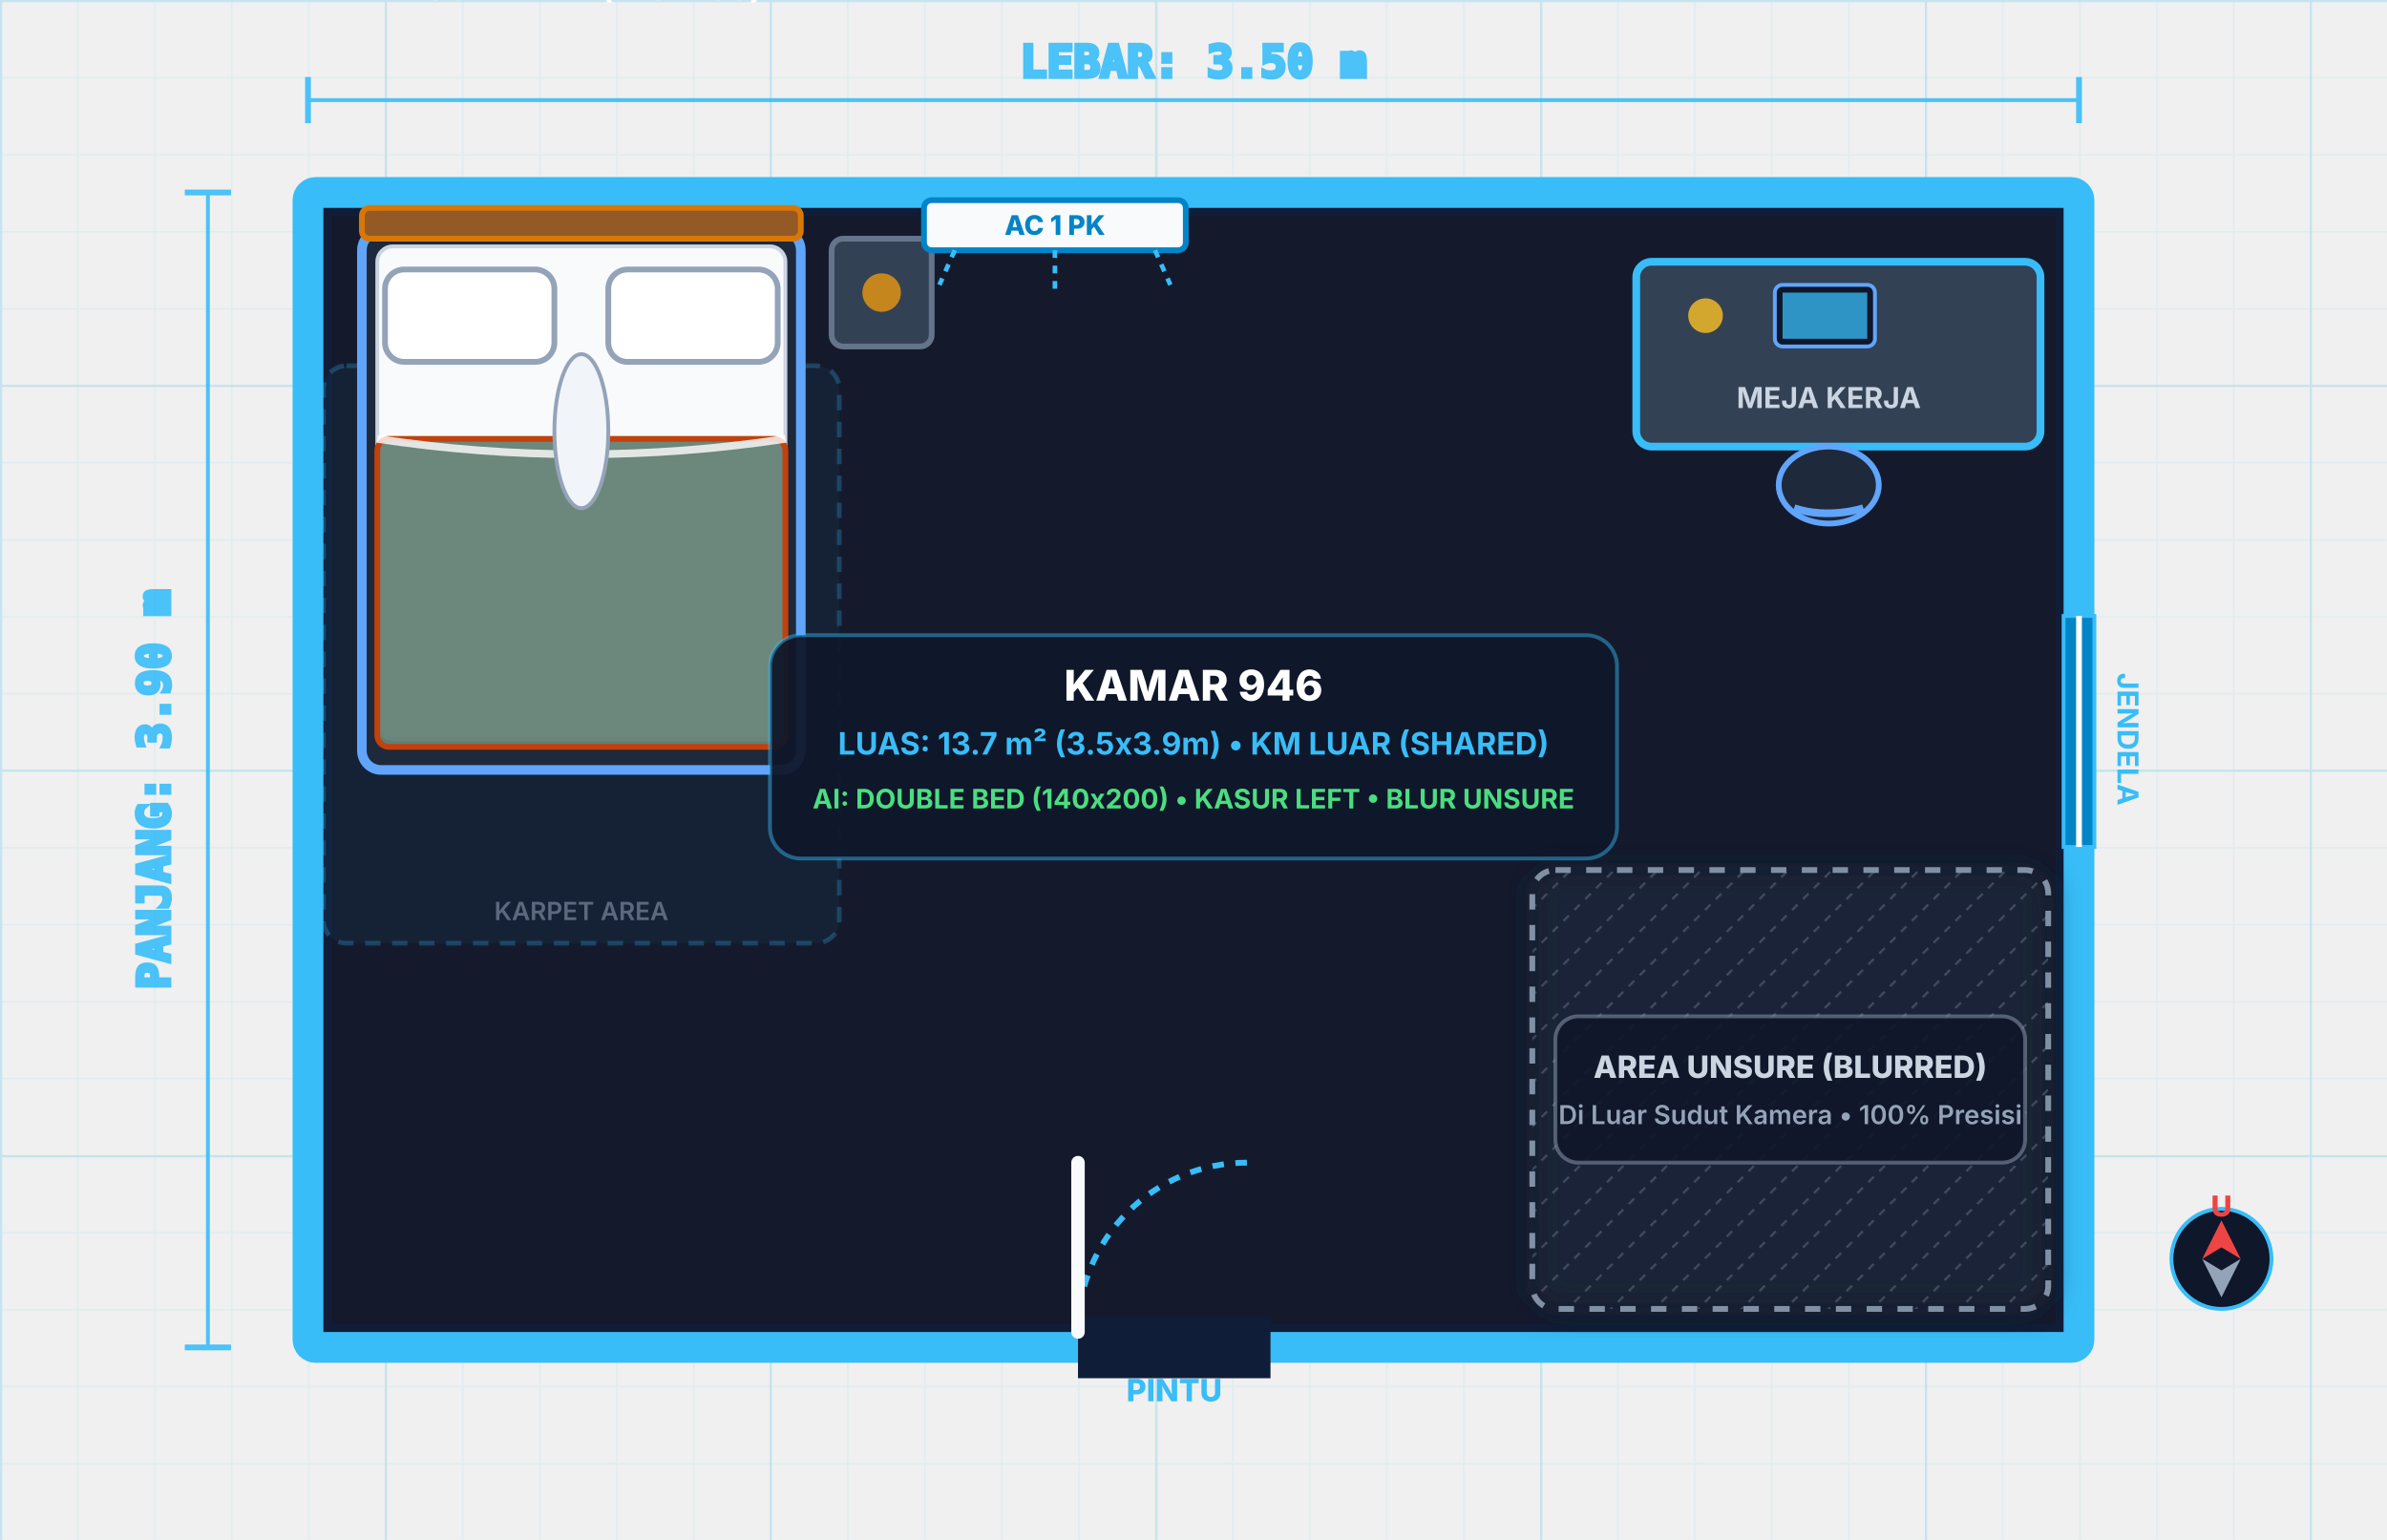
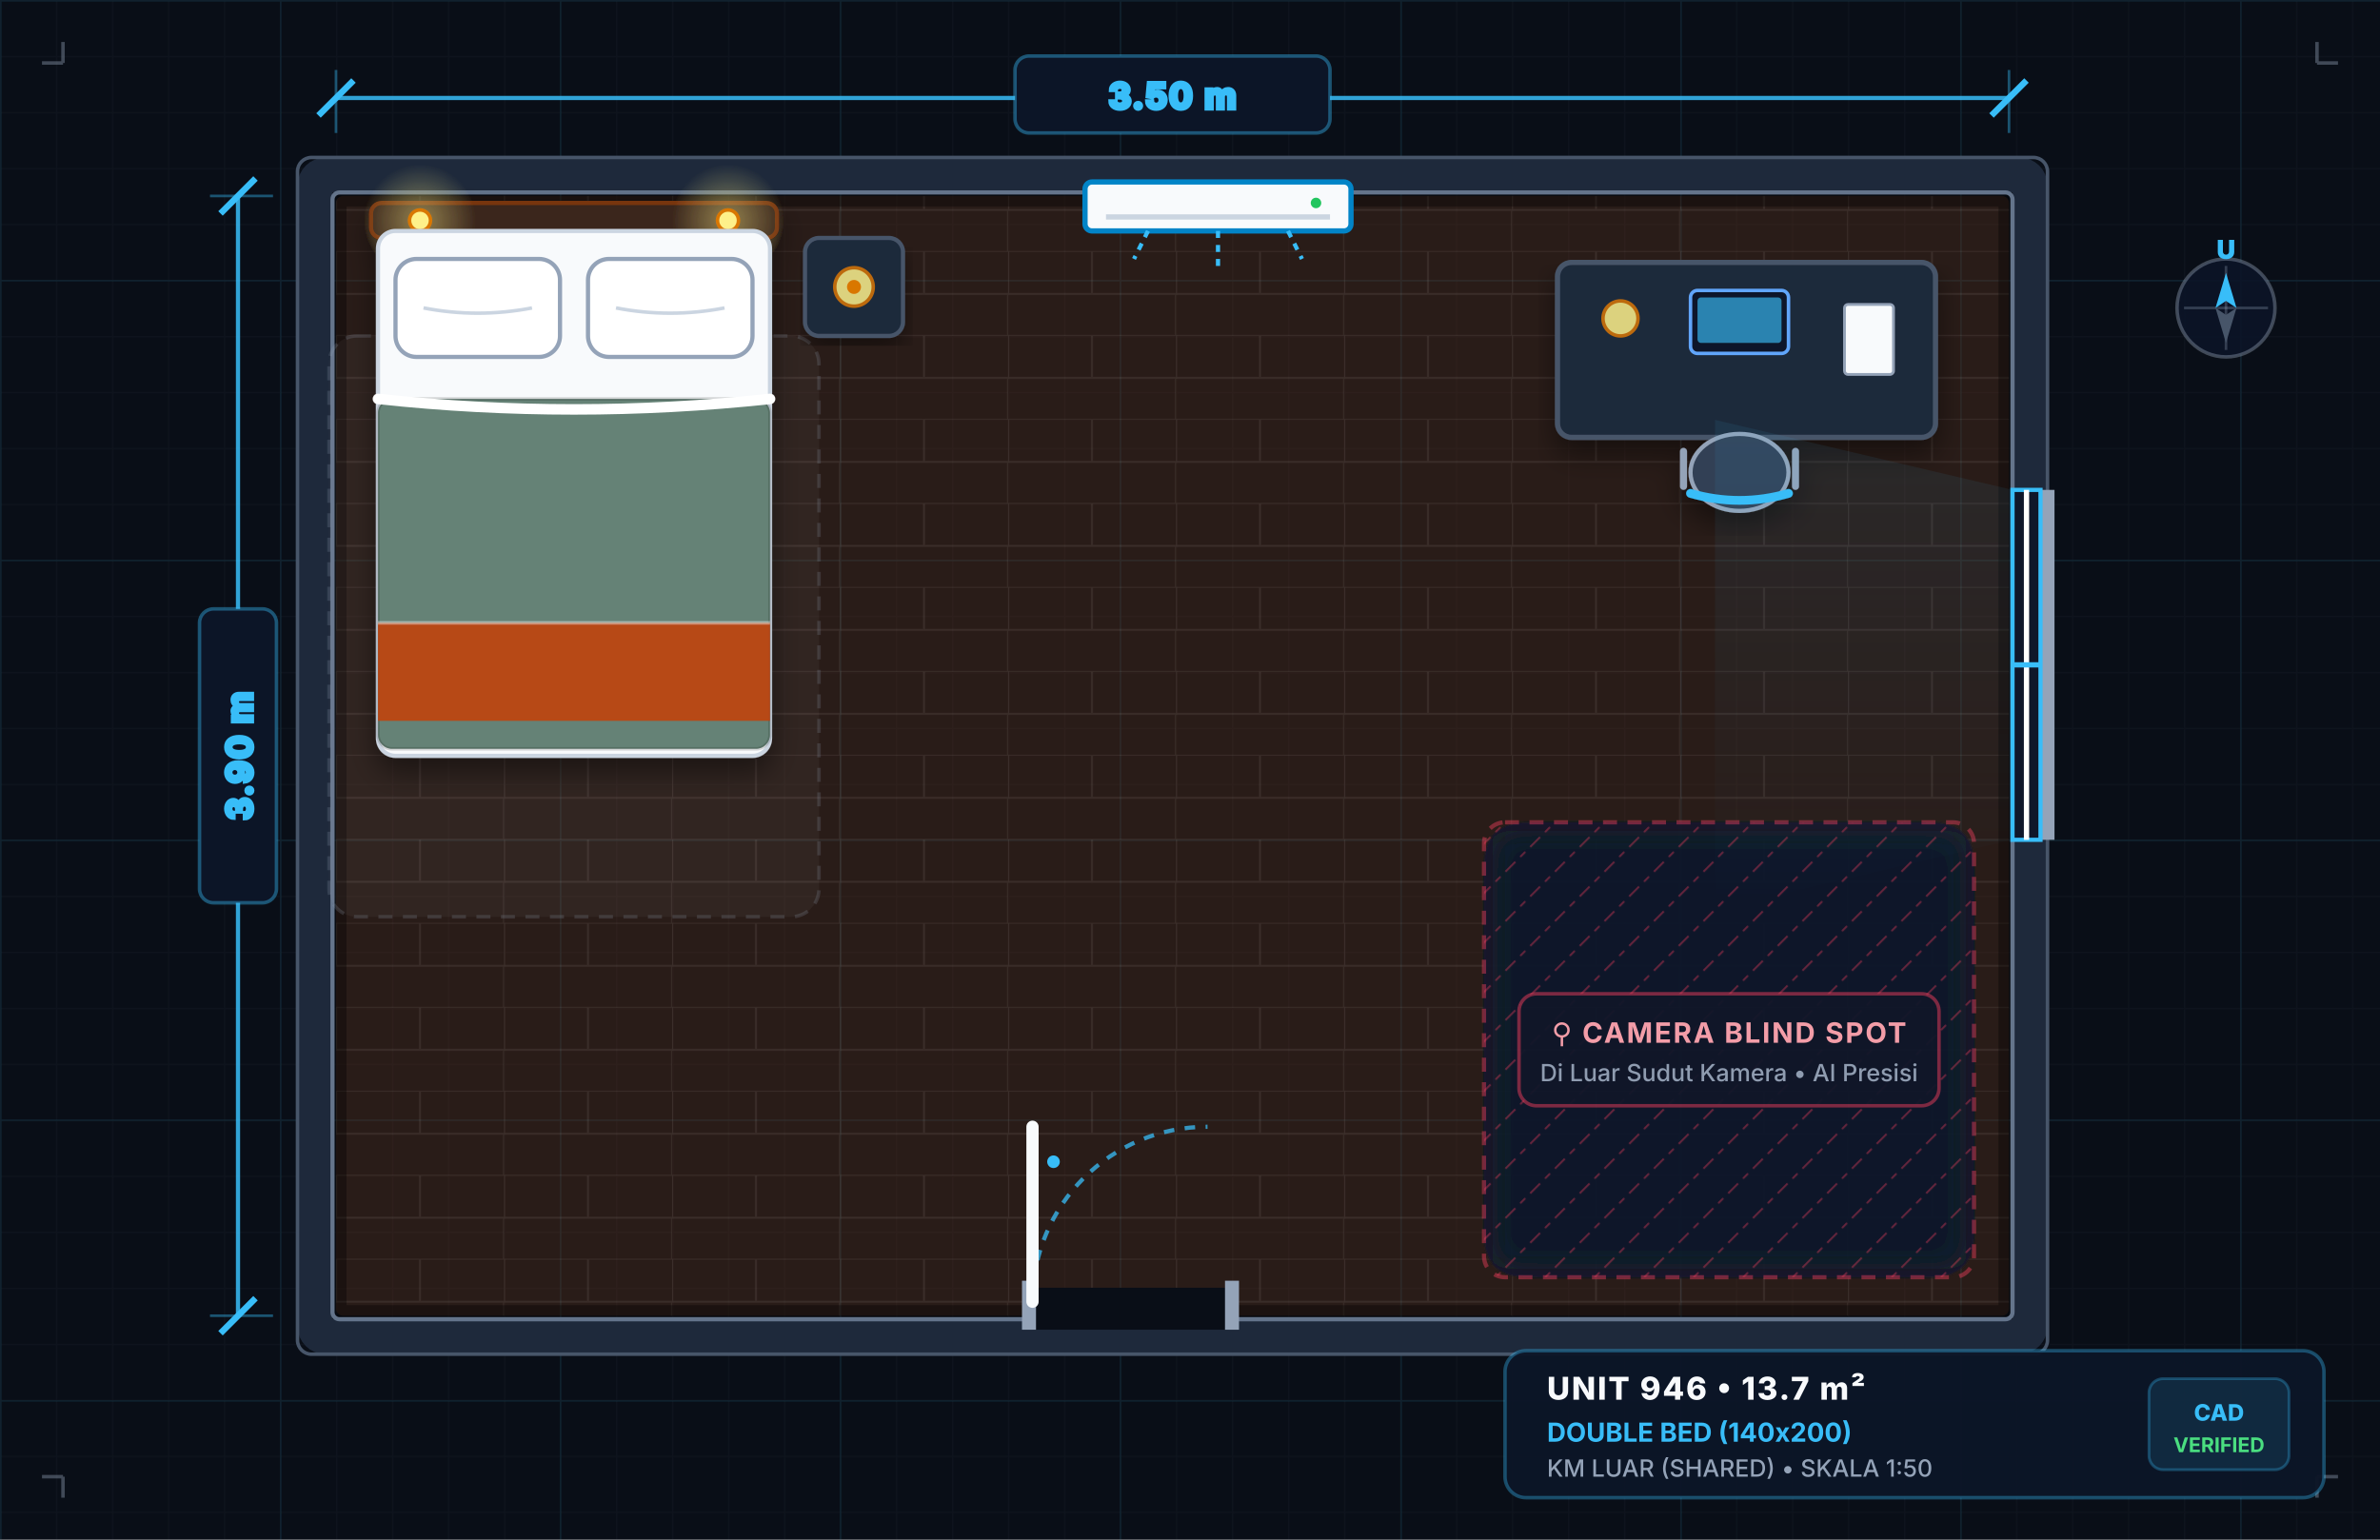
- <svg xmlns="http://www.w3.org/2000/svg" viewBox="0 0 620 400" width="100%" height="100%" style="background:#0b1329; border-radius:12px; font-family:'Inter',system-ui,sans-serif;">
+ <svg xmlns="http://www.w3.org/2000/svg" viewBox="0 0 680 440" width="100%" height="100%" style="background:#090e17; border-radius:14px; font-family:'Inter',system-ui,-apple-system,sans-serif;">
  <defs>
-     <pattern id="grid_s_446" width="20" height="20" patternUnits="userSpaceOnUse">
-       <path d="M 20 0 L 0 0 0 20" fill="none" stroke="rgba(56, 189, 248, 0.08)" stroke-width="0.8" />
+     <pattern id="grid_cad_446" width="16" height="16" patternUnits="userSpaceOnUse">
+       <path d="M 16 0 L 0 0 0 16" fill="none" stroke="rgba(148, 163, 184, 0.04)" stroke-width="0.75" />
    </pattern>
-     <pattern id="grid_m_446" width="100" height="100" patternUnits="userSpaceOnUse">
-       <path d="M 100 0 L 0 0 0 100" fill="none" stroke="rgba(56, 189, 248, 0.18)" stroke-width="1.2" />
+     <pattern id="grid_major_446" width="80" height="80" patternUnits="userSpaceOnUse">
+       <path d="M 80 0 L 0 0 0 80" fill="none" stroke="rgba(56, 189, 248, 0.08)" stroke-width="1" />
    </pattern>
-     <pattern id="tile_446" width="12" height="12" patternUnits="userSpaceOnUse">
-       <rect width="12" height="12" fill="rgba(14, 165, 233, 0.12)" />
-       <path d="M 12 0 L 0 0 0 12" fill="none" stroke="rgba(56, 189, 248, 0.28)" stroke-width="0.7" />
+     <pattern id="parquet_446" width="48" height="24" patternUnits="userSpaceOnUse">
+       <rect width="48" height="24" fill="#6e3b1c" fill-opacity="0.32" />
+       <path d="M 0 12 L 48 12 M 24 0 L 24 12 M 0 24 L 48 24 M 48 12 L 48 24 M 0 0 L 0 12" fill="none" stroke="rgba(255, 255, 255, 0.07)" stroke-width="0.6" />
    </pattern>
-     <filter id="unsure_blur_446" x="-20%" y="-20%" width="140%" height="140%">
-       <feGaussianBlur stdDeviation="3.8" />
+     <pattern id="bm_tile_446" width="14" height="14" patternUnits="userSpaceOnUse">
+       <rect width="14" height="14" fill="#0f2338" />
+       <path d="M 14 0 L 0 0 0 14" fill="none" stroke="rgba(56, 189, 248, 0.22)" stroke-width="0.6" />
+     </pattern>
+     <filter id="frost_blur_446" x="-10%" y="-10%" width="120%" height="120%">
+       <feGaussianBlur stdDeviation="5" result="blur" />
+       <feColorMatrix type="matrix" values="1 0 0 0 0  0 1 0 0 0  0 0 1 0 0  0 0 0 18 -7" />
    </filter>
-     <pattern id="unsure_hatch_446" width="8" height="8" patternTransform="rotate(45 0 0)" patternUnits="userSpaceOnUse">
-       <line x1="0" y1="0" x2="0" y2="8" stroke="rgba(148, 163, 184, 0.35)" stroke-width="1.2" stroke-dasharray="2 2" />
+     <pattern id="blind_hatch_446" width="10" height="10" patternTransform="rotate(45 0 0)" patternUnits="userSpaceOnUse">
+       <line x1="0" y1="0" x2="0" y2="10" stroke="rgba(244, 63, 94, 0.35)" stroke-width="1.2" stroke-dasharray="2 2" />
    </pattern>
+     <linearGradient id="win_light_446" x1="0%" y1="0%" x2="0%" y2="100%">
+       <stop offset="0%" stop-color="#38bdf8" stop-opacity="0.18" />
+       <stop offset="100%" stop-color="#38bdf8" stop-opacity="0.0" />
+     </linearGradient>
+     <radialGradient id="lamp_glow_446">
+       <stop offset="0%" stop-color="#fef08a" stop-opacity="0.45" />
+       <stop offset="100%" stop-color="#fef08a" stop-opacity="0" />
+     </radialGradient>
+     <filter id="drop_shadow_446" x="-5%" y="-5%" width="115%" height="115%">
+       <feDropShadow dx="0" dy="4" stdDeviation="4" flood-color="#000000" flood-opacity="0.45" />
+     </filter>
  </defs>
-   <rect width="620" height="400" fill="url(#grid_s_446)" />
-   <rect width="620" height="400" fill="url(#grid_m_446)" />
-   <g stroke="#38bdf8" stroke-width="1" opacity="0.9">
-     <line x1="80" y1="26" x2="540" y2="26" />
-     <line x1="80" y1="20" x2="80" y2="32" stroke-width="1.5" />
-     <line x1="540" y1="20" x2="540" y2="32" stroke-width="1.5" />
-     <text x="310" y="20" fill="#38bdf8" font-size="11.5" font-weight="700" text-anchor="middle" font-family="monospace">
-       LEBAR: 3.50 m
+   <rect width="680" height="440" fill="#090e17" />
+   <rect width="680" height="440" fill="url(#grid_cad_446)" />
+   <rect width="680" height="440" fill="url(#grid_major_446)" />
+   <g stroke="rgba(148, 163, 184, 0.4)" stroke-width="1">
+     <path d="M 12 18 L 18 18 M 18 12 L 18 18" />
+     <path d="M 668 18 L 662 18 M 662 12 L 662 18" />
+     <path d="M 12 422 L 18 422 M 18 428 L 18 422" />
+     <path d="M 668 422 L 662 422 M 662 428 L 662 422" />
+   </g>
+   <g stroke="#38bdf8" stroke-width="1.2">
+     <line x1="96" y1="28" x2="574" y2="28" opacity="0.85" />
+     <line x1="91" y1="33" x2="101" y2="23" stroke-width="1.8" />
+     <line x1="569" y1="33" x2="579" y2="23" stroke-width="1.8" />
+     <line x1="96" y1="38" x2="96" y2="20" opacity="0.4" stroke-width="0.75" />
+     <line x1="574" y1="38" x2="574" y2="20" opacity="0.4" stroke-width="0.75" />
+     <rect x="290" y="16" width="90" height="22" rx="4" fill="#0c1527" stroke="rgba(56, 189, 248, 0.4)" stroke-width="1" />
+     <text x="335" y="31" fill="#38bdf8" font-size="10" font-weight="700" text-anchor="middle" letter-spacing="0.5">
+       3.50 m
    </text>
  </g>
-   <g stroke="#38bdf8" stroke-width="1" opacity="0.9">
-     <line x1="54" y1="50" x2="54" y2="350" />
-     <line x1="48" y1="50" x2="60" y2="50" stroke-width="1.5" />
-     <line x1="48" y1="350" x2="60" y2="350" stroke-width="1.5" />
-     <text x="44" y="205" fill="#38bdf8" font-size="11.5" font-weight="700" text-anchor="middle" font-family="monospace" transform="rotate(-90 44 205)">
-       PANJANG: 3.90 m
+   <g stroke="#38bdf8" stroke-width="1.2">
+     <line x1="68" y1="56" x2="68" y2="376" opacity="0.85" />
+     <line x1="63" y1="61" x2="73" y2="51" stroke-width="1.8" />
+     <line x1="63" y1="381" x2="73" y2="371" stroke-width="1.8" />
+     <line x1="78" y1="56" x2="60" y2="56" opacity="0.4" stroke-width="0.75" />
+     <line x1="78" y1="376" x2="60" y2="376" opacity="0.4" stroke-width="0.75" />
+     <g transform="translate(68, 216)">
+       <rect x="-42" y="-11" width="84" height="22" rx="4" fill="#0c1527" stroke="rgba(56, 189, 248, 0.4)" stroke-width="1" transform="rotate(-90)" />
+       <text x="0" y="4" fill="#38bdf8" font-size="10" font-weight="700" text-anchor="middle" letter-spacing="0.5" transform="rotate(-90)">
+         3.90 m
+       </text>
+     </g>
+   </g>
+   <rect x="96" y="56" width="478" height="320" rx="2" fill="url(#parquet_446)" />
+   <rect x="96" y="56" width="478" height="320" fill="none" stroke="rgba(0, 0, 0, 0.35)" stroke-width="6" />
+   <rect x="90" y="50" width="490" height="332" fill="none" stroke="#1e293b" stroke-width="10" rx="3" />
+   <rect x="85" y="45" width="500" height="342" fill="none" stroke="#475569" stroke-width="1" rx="4" />
+   <rect x="95" y="55" width="480" height="322" fill="none" stroke="#64748b" stroke-width="1.2" rx="2" />
+   <g id="unsure_zone" opacity="0.95">
+     <rect x="424" y="235" width="140" height="130" rx="6" fill="rgba(15, 23, 42, 0.85)" filter="url(#frost_blur_446)" />
+     <rect x="424" y="235" width="140" height="130" rx="6" fill="url(#blind_hatch_446)" stroke="rgba(244, 63, 94, 0.45)" stroke-width="1.2" stroke-dasharray="4 3" />
+     <rect x="434" y="284" width="120" height="32" rx="5" fill="rgba(15, 23, 42, 0.94)" stroke="rgba(244, 63, 94, 0.5)" stroke-width="1" />
+     <text x="494.0" y="298" fill="#fda4af" font-size="8" font-weight="700" text-anchor="middle" letter-spacing="0.5">
+       ⚲ CAMERA BLIND SPOT
+     </text>
+     <text x="494.0" y="309" fill="#94a3b8" font-size="6.8" font-weight="500" text-anchor="middle">
+       Di Luar Sudut Kamera • AI Presisi
    </text>
  </g>
-   <rect x="80" y="50" width="460" height="300" fill="#0f1d38" stroke="#38bdf8" stroke-width="8" rx="2" />
-   <rect x="86" y="56" width="448" height="288" fill="#6e3b1c" opacity="0.22" />
-   <rect x="86" y="56" width="448" height="288" fill="rgba(15, 23, 42, 0.75)" />
-   <g>
-     <rect x="398" y="226" width="134" height="114" rx="6" fill="rgba(30, 41, 59, 0.75)" filter="url(#unsure_blur_446)" />
-     <rect x="398" y="226" width="134" height="114" rx="6" fill="url(#unsure_hatch_446)" stroke="#94a3b8" stroke-width="1.5" stroke-dasharray="4 4" opacity="0.85" />
-     <rect x="404" y="264" width="122" height="38" rx="6" fill="rgba(15, 23, 42, 0.9)" stroke="rgba(148, 163, 184, 0.5)" stroke-width="1" />
-     <text x="465.0" y="280" fill="#cbd5e1" font-size="8" font-weight="800" text-anchor="middle">AREA UNSURE (BLURRED)</text>
-     <text x="465.0" y="292" fill="#94a3b8" font-size="6.8" font-weight="600" text-anchor="middle">Di Luar Sudut Kamera • 100% Presisi</text>
+   <rect x="94" y="96" width="140" height="166" rx="8" fill="rgba(255, 255, 255, 0.04)" stroke="rgba(148, 163, 184, 0.2)" stroke-width="1" stroke-dasharray="4 3" />
+   <g id="bed_unit" filter="url(#drop_shadow_446)">
+     <rect x="106" y="58" width="116" height="10" rx="3" fill="#3b271d" stroke="#78350f" stroke-width="1.2" />
+     <circle cx="120" cy="63" r="16" fill="url(#lamp_glow_446)" />
+     <circle cx="208" cy="63" r="16" fill="url(#lamp_glow_446)" />
+     <circle cx="120" cy="63" r="3" fill="#fef08a" stroke="#d97706" stroke-width="1" />
+     <circle cx="208" cy="63" r="3" fill="#fef08a" stroke="#d97706" stroke-width="1" />
+     <rect x="108" y="66" width="112" height="150" rx="5" fill="#f8fafc" stroke="#cbd5e1" stroke-width="1.2" />
+     <rect x="108" y="114" width="112" height="100" rx="4" fill="#658276" stroke="rgba(0,0,0,0.15)" stroke-width="1" />
+     <path d="M 108 114 Q 164.0 120 220 114" fill="none" stroke="#ffffff" stroke-width="3" stroke-linecap="round" />
+     <rect x="108" y="178" width="112" height="28" fill="#c2410c" opacity="0.88" />
+     <line x1="108" y1="178" x2="220" y2="178" stroke="rgba(255,255,255,0.4)" stroke-width="1" />
+     <rect x="113" y="74" width="47" height="28" rx="6" fill="#ffffff" stroke="#94a3b8" stroke-width="1.2" />
+     <path d="M 121 88 Q 136.5 91 152 88" fill="none" stroke="#cbd5e1" stroke-width="1" />
+     <rect x="168" y="74" width="47" height="28" rx="6" fill="#ffffff" stroke="#94a3b8" stroke-width="1.2" />
+     <path d="M 176 88 Q 191.5 91 207 88" fill="none" stroke="#cbd5e1" stroke-width="1" />
  </g>
-   <g>
-     <rect x="84" y="95" width="134" height="150" rx="6" fill="rgba(56, 189, 248, 0.05)" stroke="rgba(56, 189, 248, 0.25)" stroke-width="1.2" stroke-dasharray="4 3" />
-     <text x="151.0" y="239" fill="rgba(148, 163, 184, 0.55)" font-size="6.5" font-weight="600" text-anchor="middle">KARPET AREA</text>
+   <g filter="url(#drop_shadow_446)">
+     <rect x="230" y="68" width="28" height="28" rx="4" fill="#1e293b" stroke="#475569" stroke-width="1.2" />
+     <circle cx="244" cy="82" r="5.5" fill="#fef08a" stroke="#d97706" stroke-width="1" opacity="0.85" />
+     <circle cx="244" cy="82" r="2" fill="#d97706" />
  </g>
-   <g>
-     <rect x="94" y="60" width="114" height="140" rx="5" fill="#1e293b" stroke="#60a5fa" stroke-width="2.5" />
-     <rect x="94" y="54" width="114" height="8" rx="2" fill="#935a26" stroke="#d97706" stroke-width="1.5" />
-     <rect x="98" y="64" width="106" height="128" rx="4" fill="#f8fafc" stroke="#cbd5e1" stroke-width="1" />
-     <rect x="98" y="114" width="106" height="80" rx="3" fill="#658276" stroke="#c2410c" stroke-width="1.5" fill-opacity="0.95" />
-     <path d="M 98 114 Q 151.0 122 204 114" fill="none" stroke="#ffffff" stroke-width="2" opacity="0.8" />
-     <rect x="100" y="70" width="44" height="24" rx="5" fill="#ffffff" stroke="#94a3b8" stroke-width="1.5" />
-     <rect x="158" y="70" width="44" height="24" rx="5" fill="#ffffff" stroke="#94a3b8" stroke-width="1.5" />
-     <ellipse cx="151.0" cy="112" rx="7" ry="20" fill="#f1f5f9" stroke="#94a3b8" stroke-width="1" />
-     <text x="151.0" cy="160" fill="#ffffff" font-size="8" font-weight="800" text-anchor="middle">DOUBLE BED (140x200)</text>
+   <g id="desk_setup" filter="url(#drop_shadow_446)">
+     <rect x="445" y="75" width="108" height="50" rx="4" fill="#1e293b" stroke="#475569" stroke-width="1.5" />
+     <rect x="483" y="83" width="28" height="18" rx="2" fill="#0f172a" stroke="#60a5fa" stroke-width="1" />
+     <rect x="485" y="85" width="24" height="13" rx="1" fill="#38bdf8" opacity="0.65" />
+     <circle cx="463" cy="91" r="5" fill="#fef08a" stroke="#d97706" stroke-width="1" opacity="0.85" />
+     <rect x="527" y="87" width="14" height="20" rx="1" fill="#f8fafc" stroke="#94a3b8" stroke-width="0.8" />
+     <ellipse cx="497" cy="135" rx="14" ry="11" fill="#334155" stroke="#94a3b8" stroke-width="1.2" />
+     <path d="M 483 141 Q 497 145 511 141" fill="none" stroke="#38bdf8" stroke-width="2.5" stroke-linecap="round" />
+     <line x1="481" y1="129" x2="481" y2="139" stroke="#94a3b8" stroke-width="2" stroke-linecap="round" />
+     <line x1="513" y1="129" x2="513" y2="139" stroke="#94a3b8" stroke-width="2" stroke-linecap="round" />
  </g>
-   <rect x="216" y="62" width="26" height="28" rx="3" fill="#334155" stroke="#64748b" stroke-width="1.5" />
-   <circle cx="229" cy="76" r="5" fill="#f59e0b" opacity="0.75" />
-   <g>
-     <rect x="425" y="68" width="105" height="48" rx="4" fill="#334155" stroke="#38bdf8" stroke-width="2" />
-     <rect x="461" y="74" width="26" height="16" rx="2" fill="#0f172a" stroke="#60a5fa" stroke-width="1" />
-     <rect x="463" y="76" width="22" height="12" fill="#38bdf8" opacity="0.75" />
-     <circle cx="443" cy="82" r="4.5" fill="#fbbf24" opacity="0.8" />
-     <ellipse cx="475" cy="126" rx="13" ry="10" fill="#1e293b" stroke="#60a5fa" stroke-width="1.5" />
-     <path d="M 466 132 C 475 135 484 132 484 132" stroke="#60a5fa" stroke-width="2" fill="none" />
-     <text x="475" y="106" fill="#cbd5e1" font-size="7.5" font-weight="700" text-anchor="middle">MEJA KERJA</text>
+   <g id="ac_unit">
+     <rect x="310" y="52" width="76" height="14" rx="2" fill="#f8fafc" stroke="#0284c7" stroke-width="1.5" />
+     <line x1="316" y1="62" x2="380" y2="62" stroke="#cbd5e1" stroke-width="1.5" />
+     <line x1="328" y1="66" x2="324" y2="74" stroke="#38bdf8" stroke-width="1.2" stroke-dasharray="2 2" />
+     <line x1="348" y1="66" x2="348" y2="76" stroke="#38bdf8" stroke-width="1.2" stroke-dasharray="2 2" />
+     <line x1="368" y1="66" x2="372" y2="74" stroke="#38bdf8" stroke-width="1.2" stroke-dasharray="2 2" />
+     <circle cx="376" cy="58" r="1.5" fill="#22c55e" />
  </g>
-   <g>
-     <rect x="240" y="52" width="68" height="13" rx="2" fill="#f8fafc" stroke="#0284c7" stroke-width="1.5" />
-     <path d="M 248 65 L 244 74" stroke="#38bdf8" stroke-width="1.2" stroke-dasharray="2 2" />
-     <path d="M 274 65 L 274 76" stroke="#38bdf8" stroke-width="1.2" stroke-dasharray="2 2" />
-     <path d="M 300 65 L 304 74" stroke="#38bdf8" stroke-width="1.2" stroke-dasharray="2 2" />
-     <text x="274" y="61" fill="#0284c7" font-size="7" font-weight="800" text-anchor="middle">AC 1 PK</text>
+   <g id="window_right">
+     <polygon points="575,140 490,120 490,260 575,240" fill="url(#win_light_446)" opacity="0.45" />
+     <rect x="583" y="140" width="4" height="100" fill="#94a3b8" />
+     <rect x="575" y="140" width="8" height="100" fill="#0f172a" stroke="#38bdf8" stroke-width="1.2" />
+     <line x1="579" y1="140" x2="579" y2="240" stroke="#ffffff" stroke-width="1.5" />
+     <line x1="575" y1="190" x2="583" y2="190" stroke="#38bdf8" stroke-width="1.5" />
  </g>
-   <g>
-     <rect x="536" y="160" width="8" height="60" fill="#0284c7" stroke="#38bdf8" stroke-width="1" />
-     <line x1="540" y1="160" x2="540" y2="220" stroke="#ffffff" stroke-width="1.5" />
-     <text x="550" y="192" fill="#38bdf8" font-size="7.5" font-weight="700" text-anchor="middle" transform="rotate(90 550 192)">JENDELA</text>
+   <g id="main_door">
+     <rect x="295" y="368" width="56" height="12" fill="#090e17" />
+     <rect x="292" y="366" width="4" height="14" fill="#94a3b8" />
+     <rect x="350" y="366" width="4" height="14" fill="#94a3b8" />
+     <path d="M 295 372 A 50 50 0 0 1 345 322" fill="none" stroke="#38bdf8" stroke-width="1.2" stroke-dasharray="3 3" opacity="0.75" />
+     <line x1="295" y1="372" x2="295" y2="322" stroke="#f8fafc" stroke-width="3.5" stroke-linecap="round" />
+     <circle cx="301" cy="332" r="1.8" fill="#38bdf8" />
  </g>
-   <g>
-     <rect x="280" y="342" width="50" height="16" fill="#0f1d38" />
-     <path d="M 280 346 A 44 44 0 0 1 324 302" fill="none" stroke="#38bdf8" stroke-width="1.5" stroke-dasharray="3 3" />
-     <line x1="280" y1="346" x2="280" y2="302" stroke="#f8fafc" stroke-width="3.5" stroke-linecap="round" />
-     <text x="305" y="364" fill="#38bdf8" font-size="8" font-weight="800" text-anchor="middle">PINTU</text>
+   <g id="title_block" transform="translate(430, 386)">
+     <rect x="0" y="0" width="234" height="42" rx="6" fill="rgba(12, 21, 39, 0.96)" stroke="rgba(56, 189, 248, 0.35)" stroke-width="1" />
+     <text x="12" y="14" fill="#f8fafc" font-size="9" font-weight="800" letter-spacing="0.5">
+       UNIT 946 • 13.7 m²
+     </text>
+     <text x="12" y="26" fill="#38bdf8" font-size="7.5" font-weight="700">
+       DOUBLE BED (140x200)
+     </text>
+     <text x="12" y="36" fill="#94a3b8" font-size="6.8" font-weight="500">
+       KM LUAR (SHARED) • SKALA 1:50
+     </text>
+     <rect x="184" y="8" width="40" height="26" rx="4" fill="rgba(56, 189, 248, 0.12)" stroke="rgba(56, 189, 248, 0.3)" stroke-width="0.8" />
+     <text x="204" y="20" fill="#38bdf8" font-size="6.5" font-weight="800" text-anchor="middle">CAD</text>
+     <text x="204" y="29" fill="#4ade80" font-size="5.8" font-weight="700" text-anchor="middle">VERIFIED</text>
  </g>
-   <g>
-     <rect x="200" y="165" width="220" height="58" rx="8" fill="rgba(15, 23, 42, 0.94)" stroke="rgba(56, 189, 248, 0.45)" stroke-width="1" />
-     <text x="310" y="182" fill="#ffffff" font-size="11" font-weight="800" text-anchor="middle">KAMAR 946</text>
-     <text x="310" y="196" fill="#38bdf8" font-size="8" font-weight="700" text-anchor="middle">LUAS: 13.7 m² (3.5x3.9m) • KM LUAR (SHARED)</text>
-     <text x="310" y="210" fill="#4ade80" font-size="7" font-weight="700" text-anchor="middle">AI: DOUBLE BED (140x200) • KASUR LEFT • BLUR UNSURE</text>
-   </g>
-   <g transform="translate(562, 312)">
-     <circle cx="15" cy="15" r="13" fill="#0f172a" stroke="#38bdf8" stroke-width="1" />
-     <path d="M 15 5 L 20 15 L 15 12 L 10 15 Z" fill="#ef4444" />
-     <path d="M 15 25 L 20 15 L 15 18 L 10 15 Z" fill="#94a3b8" />
-     <text x="15" y="4" fill="#ef4444" font-size="7.5" font-weight="800" text-anchor="middle">U</text>
+   <g id="north_compass" transform="translate(620, 72)">
+     <circle cx="16" cy="16" r="14" fill="rgba(12, 21, 39, 0.9)" stroke="rgba(148, 163, 184, 0.4)" stroke-width="1" />
+     <line x1="16" y1="4" x2="16" y2="28" stroke="rgba(148, 163, 184, 0.3)" stroke-width="0.75" />
+     <line x1="4" y1="16" x2="28" y2="16" stroke="rgba(148, 163, 184, 0.3)" stroke-width="0.75" />
+     <polygon points="16,6 19,16 16,14 13,16" fill="#38bdf8" />
+     <polygon points="16,26 19,16 16,18 13,16" fill="#475569" />
+     <text x="16" y="2" fill="#38bdf8" font-size="7.5" font-weight="900" text-anchor="middle">U</text>
  </g>
</svg>
